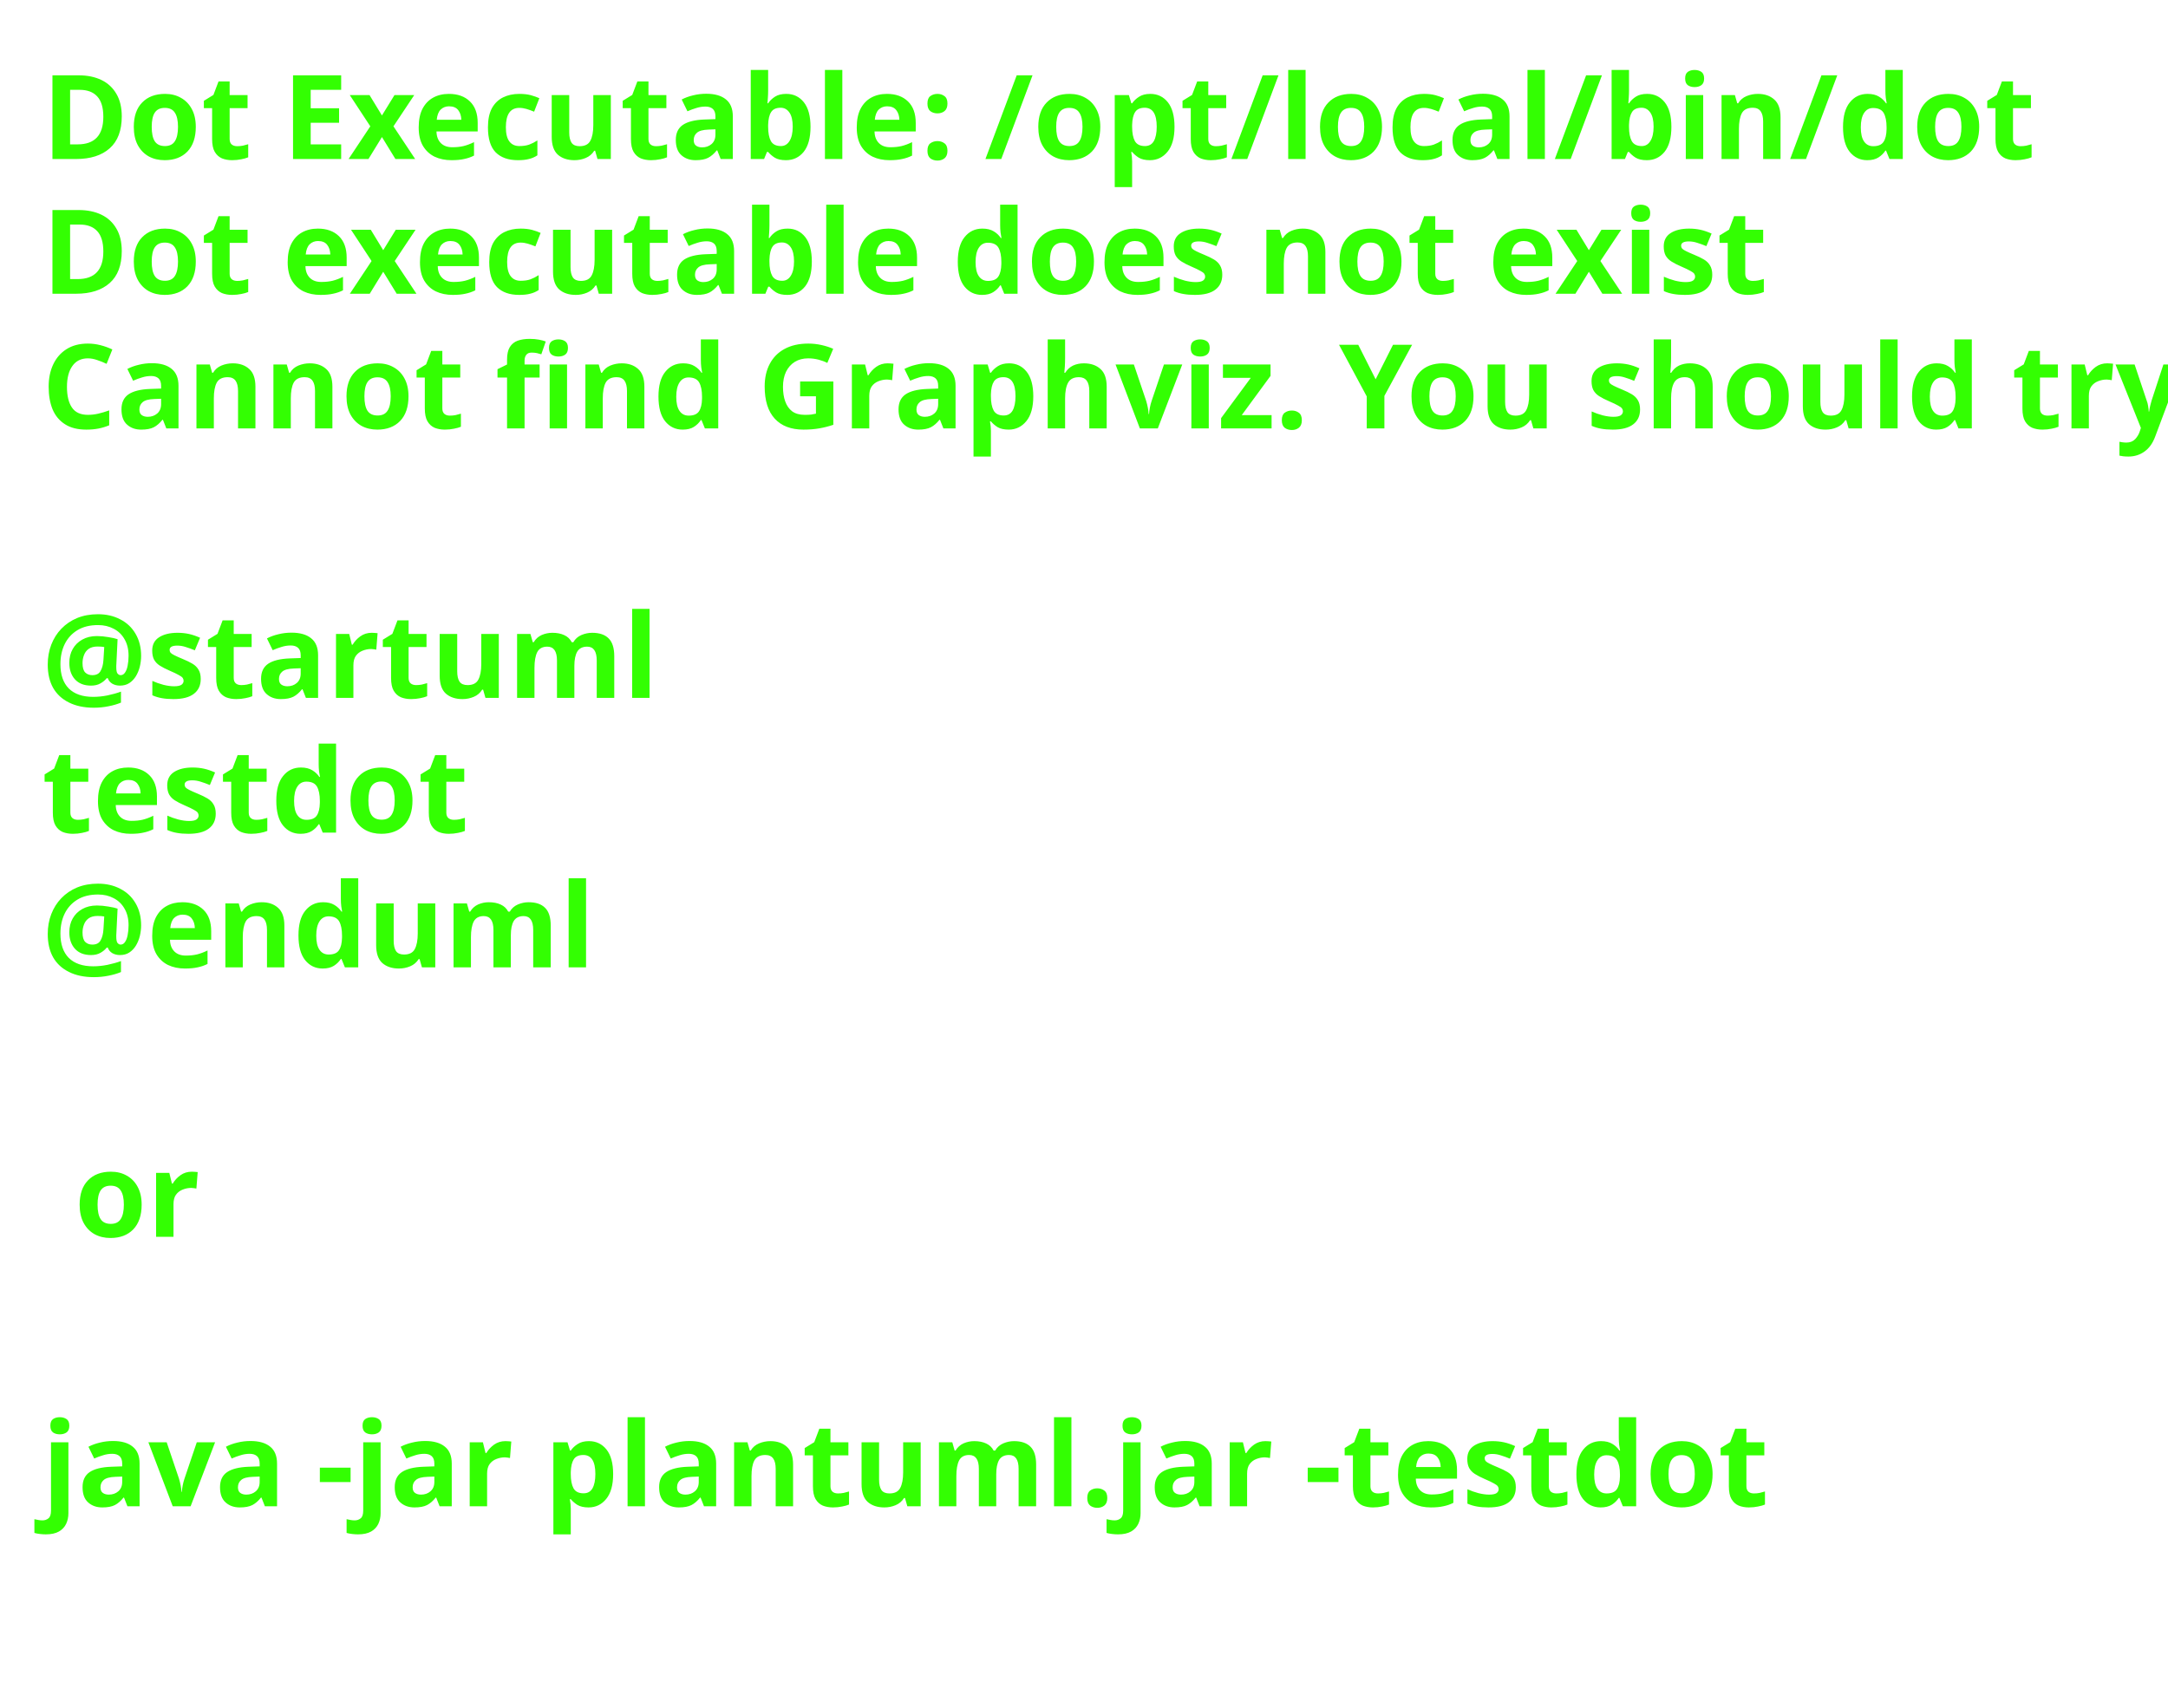
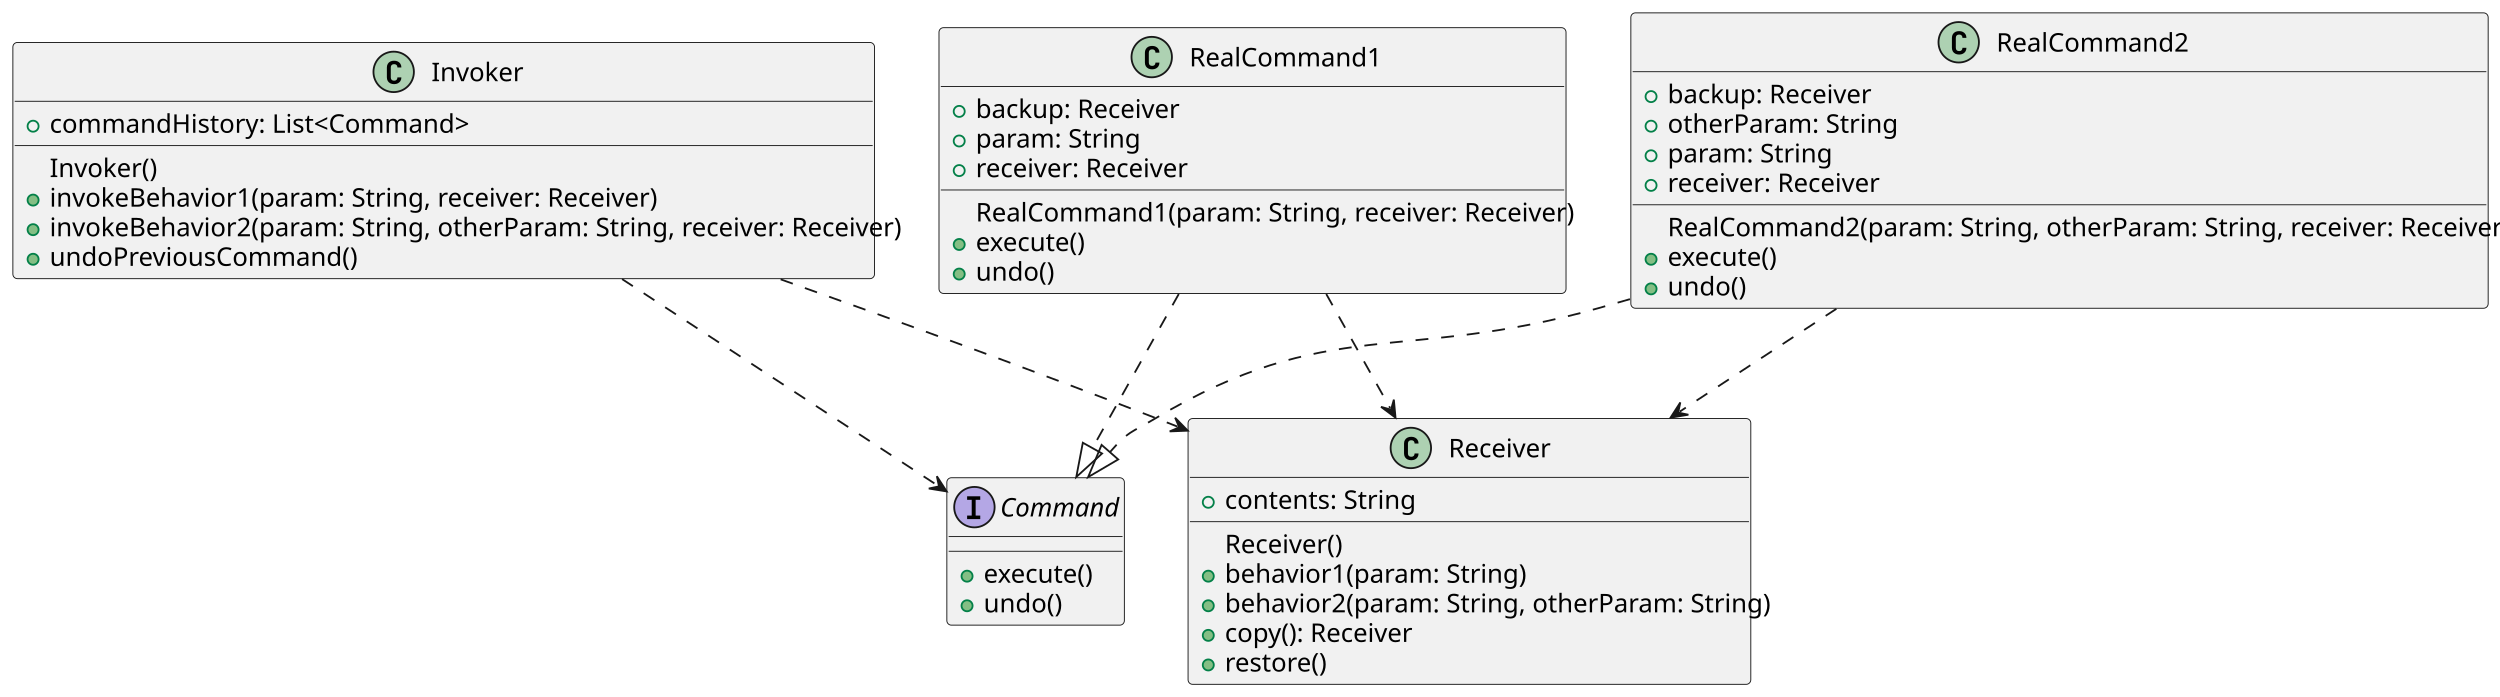
- <svg xmlns="http://www.w3.org/2000/svg" contentStyleType="text/css" data-diagram-type="CLASS" height="204px" preserveAspectRatio="none" style="width:259px;height:204px;background:#FFFFFF;" version="1.1" viewBox="0 0 259 204" width="259px" zoomAndPan="magnify">
+ <svg xmlns="http://www.w3.org/2000/svg" contentStyleType="text/css" data-diagram-type="CLASS" height="379px" preserveAspectRatio="none" style="width:1360px;height:379px;background:#FFFFFF;" version="1.1" viewBox="0 0 1360 379" width="1360px" zoomAndPan="magnify">
  <defs />
  <g>
-     <text fill="#33FF02" font-family="sans-serif" font-size="14" font-weight="bold" lengthAdjust="spacing" textLength="221.676" x="5" y="19">Dot Executable: /opt/local/bin/dot</text>
-     <text fill="#33FF02" font-family="sans-serif" font-size="14" font-weight="bold" lengthAdjust="spacing" textLength="197.606" x="5" y="35.099">Dot executable does not exist</text>
-     <text fill="#33FF02" font-family="sans-serif" font-size="14" font-weight="bold" lengthAdjust="spacing" textLength="247.331" x="5" y="51.197">Cannot find Graphviz. You should try</text>
-     <text fill="#33FF02" font-family="sans-serif" font-size="14" font-weight="bold" lengthAdjust="spacing" textLength="3.89" x="5" y="67.296"> </text>
-     <text fill="#33FF02" font-family="sans-serif" font-size="14" font-weight="bold" lengthAdjust="spacing" textLength="68.886" x="5" y="83.394">@startuml</text>
-     <text fill="#33FF02" font-family="sans-serif" font-size="14" font-weight="bold" lengthAdjust="spacing" textLength="46.662" x="5" y="99.493">testdot</text>
-     <text fill="#33FF02" font-family="sans-serif" font-size="14" font-weight="bold" lengthAdjust="spacing" textLength="63.431" x="5" y="115.592">@enduml</text>
-     <text fill="#33FF02" font-family="sans-serif" font-size="14" font-weight="bold" lengthAdjust="spacing" textLength="3.89" x="5" y="131.69"> </text>
-     <text fill="#33FF02" font-family="sans-serif" font-size="14" font-weight="bold" lengthAdjust="spacing" textLength="14" x="8.89" y="147.789">or</text>
-     <text fill="#33FF02" font-family="sans-serif" font-size="14" font-weight="bold" lengthAdjust="spacing" textLength="3.89" x="5" y="163.888"> </text>
-     <text fill="#33FF02" font-family="sans-serif" font-size="14" font-weight="bold" lengthAdjust="spacing" textLength="191.372" x="5" y="179.986">java -jar plantuml.jar -testdot</text>
-     <text fill="#33FF02" font-family="sans-serif" font-size="14" font-weight="bold" lengthAdjust="spacing" textLength="3.89" x="5" y="196.085"> </text>
+     <g class="entity" data-entity="Command" data-source-line="1" data-uid="ent0002" id="entity_Command">
+       <rect fill="#F1F1F1" height="80.197" rx="2.5" ry="2.5" style="stroke:#181818;stroke-width:0.5;" width="96.579" x="515.08" y="259.89" />
+       <ellipse cx="530.08" cy="275.89" fill="#B4A7E5" rx="11" ry="11" style="stroke:#181818;stroke-width:1;" />
+       <path d="M526.111,282.39 L526.111,280.468 L528.611,280.468 L528.611,271.906 L526.111,271.906 L526.111,269.984 L533.252,269.984 L533.252,271.906 L530.752,271.906 L530.752,280.468 L533.252,280.468 L533.252,282.39 L526.111,282.39 Z " fill="#000000" />
+       <text fill="#000000" font-family="sans-serif" font-size="14" font-style="italic" lengthAdjust="spacing" textLength="64.579" x="544.08" y="280.973">Command</text>
+       <line style="stroke:#181818;stroke-width:0.5;" x1="516.08" x2="610.659" y1="291.89" y2="291.89" />
+       <line style="stroke:#181818;stroke-width:0.5;" x1="516.08" x2="610.659" y1="299.89" y2="299.89" />
+       <ellipse cx="526.08" cy="313.439" fill="#84BE84" rx="3" ry="3" style="stroke:#038048;stroke-width:1;" />
+       <text fill="#000000" font-family="sans-serif" font-size="14" lengthAdjust="spacing" textLength="58.358" x="535.08" y="317.022">execute()</text>
+       <ellipse cx="526.08" cy="329.538" fill="#84BE84" rx="3" ry="3" style="stroke:#038048;stroke-width:1;" />
+       <text fill="#000000" font-family="sans-serif" font-size="14" lengthAdjust="spacing" textLength="40.469" x="535.08" y="333.12">undo()</text>
+     </g>
+     <g class="entity" data-entity="Invoker" data-source-line="8" data-uid="ent0003" id="entity_Invoker">
+       <rect fill="#F1F1F1" height="128.493" rx="2.5" ry="2.5" style="stroke:#181818;stroke-width:0.5;" width="468.736" x="7" y="23.1" />
+       <ellipse cx="214.163" cy="39.1" fill="#ADD1B2" rx="11" ry="11" style="stroke:#181818;stroke-width:1;" />
+       <path d="M214.398,45.772 Q213.194,45.772 212.304,45.319 Q211.429,44.866 210.944,44.053 Q210.46,43.225 210.46,42.1 L210.46,36.694 Q210.46,35.569 210.944,34.756 Q211.429,33.928 212.304,33.475 Q213.194,33.022 214.398,33.022 Q215.585,33.022 216.46,33.475 Q217.351,33.928 217.851,34.756 Q218.351,35.569 218.351,36.694 L216.194,36.694 Q216.194,35.819 215.726,35.366 Q215.273,34.897 214.398,34.897 Q213.538,34.897 213.054,35.366 Q212.585,35.819 212.585,36.694 L212.585,42.1 Q212.585,42.959 213.054,43.428 Q213.538,43.897 214.398,43.897 Q215.273,43.897 215.726,43.428 Q216.194,42.959 216.194,42.1 L218.351,42.1 Q218.351,43.225 217.851,44.053 Q217.351,44.866 216.46,45.319 Q215.585,45.772 214.398,45.772 Z " fill="#000000" />
+       <text fill="#000000" font-family="sans-serif" font-size="14" lengthAdjust="spacing" textLength="45.91" x="234.663" y="44.182">Invoker</text>
+       <line style="stroke:#181818;stroke-width:0.5;" x1="8" x2="474.736" y1="55.1" y2="55.1" />
+       <ellipse cx="18" cy="68.649" fill="none" rx="3" ry="3" style="stroke:#038048;stroke-width:1;" />
+       <text fill="#000000" font-family="sans-serif" font-size="14" lengthAdjust="spacing" textLength="215.523" x="27" y="72.232">commandHistory: List&lt;Command&gt;</text>
+       <line style="stroke:#181818;stroke-width:0.5;" x1="8" x2="474.736" y1="79.199" y2="79.199" />
+       <text fill="#000000" font-family="sans-serif" font-size="14" lengthAdjust="spacing" textLength="55.234" x="27" y="96.331">Invoker()</text>
+       <ellipse cx="18" cy="108.847" fill="#84BE84" rx="3" ry="3" style="stroke:#038048;stroke-width:1;" />
+       <text fill="#000000" font-family="sans-serif" font-size="14" lengthAdjust="spacing" textLength="317.461" x="27" y="112.429">invokeBehavior1(param: String, receiver: Receiver)</text>
+       <ellipse cx="18" cy="124.945" fill="#84BE84" rx="3" ry="3" style="stroke:#038048;stroke-width:1;" />
+       <text fill="#000000" font-family="sans-serif" font-size="14" lengthAdjust="spacing" textLength="442.736" x="27" y="128.528">invokeBehavior2(param: String, otherParam: String, receiver: Receiver)</text>
+       <ellipse cx="18" cy="141.044" fill="#84BE84" rx="3" ry="3" style="stroke:#038048;stroke-width:1;" />
+       <text fill="#000000" font-family="sans-serif" font-size="14" lengthAdjust="spacing" textLength="159.517" x="27" y="144.626">undoPreviousCommand()</text>
+     </g>
+     <g class="entity" data-entity="Receiver" data-source-line="18" data-uid="ent0004" id="entity_Receiver">
+       <rect fill="#F1F1F1" height="144.592" rx="2.5" ry="2.5" style="stroke:#181818;stroke-width:0.5;" width="306.123" x="646.31" y="227.69" />
+       <ellipse cx="767.501" cy="243.69" fill="#ADD1B2" rx="11" ry="11" style="stroke:#181818;stroke-width:1;" />
+       <path d="M767.735,250.362 Q766.532,250.362 765.641,249.909 Q764.766,249.456 764.282,248.643 Q763.798,247.815 763.798,246.69 L763.798,241.284 Q763.798,240.159 764.282,239.346 Q764.766,238.518 765.641,238.065 Q766.532,237.612 767.735,237.612 Q768.923,237.612 769.798,238.065 Q770.688,238.518 771.188,239.346 Q771.688,240.159 771.688,241.284 L769.532,241.284 Q769.532,240.409 769.063,239.956 Q768.61,239.487 767.735,239.487 Q766.876,239.487 766.391,239.956 Q765.923,240.409 765.923,241.284 L765.923,246.69 Q765.923,247.549 766.391,248.018 Q766.876,248.487 767.735,248.487 Q768.61,248.487 769.063,248.018 Q769.532,247.549 769.532,246.69 L771.688,246.69 Q771.688,247.815 771.188,248.643 Q770.688,249.456 769.798,249.909 Q768.923,250.362 767.735,250.362 Z " fill="#000000" />
+       <text fill="#000000" font-family="sans-serif" font-size="14" lengthAdjust="spacing" textLength="55.241" x="788.001" y="248.773">Receiver</text>
+       <line style="stroke:#181818;stroke-width:0.5;" x1="647.31" x2="951.433" y1="259.69" y2="259.69" />
+       <ellipse cx="657.31" cy="273.239" fill="none" rx="3" ry="3" style="stroke:#038048;stroke-width:1;" />
+       <text fill="#000000" font-family="sans-serif" font-size="14" lengthAdjust="spacing" textLength="97.275" x="666.31" y="276.822">contents: String</text>
+       <line style="stroke:#181818;stroke-width:0.5;" x1="647.31" x2="951.433" y1="283.789" y2="283.789" />
+       <text fill="#000000" font-family="sans-serif" font-size="14" lengthAdjust="spacing" textLength="64.565" x="666.31" y="300.921">Receiver()</text>
+       <ellipse cx="657.31" cy="313.437" fill="#84BE84" rx="3" ry="3" style="stroke:#038048;stroke-width:1;" />
+       <text fill="#000000" font-family="sans-serif" font-size="14" lengthAdjust="spacing" textLength="154.848" x="666.31" y="317.019">behavior1(param: String)</text>
+       <ellipse cx="657.31" cy="329.535" fill="#84BE84" rx="3" ry="3" style="stroke:#038048;stroke-width:1;" />
+       <text fill="#000000" font-family="sans-serif" font-size="14" lengthAdjust="spacing" textLength="280.123" x="666.31" y="333.118">behavior2(param: String, otherParam: String)</text>
+       <ellipse cx="657.31" cy="345.634" fill="#84BE84" rx="3" ry="3" style="stroke:#038048;stroke-width:1;" />
+       <text fill="#000000" font-family="sans-serif" font-size="14" lengthAdjust="spacing" textLength="101.917" x="666.31" y="349.216">copy(): Receiver</text>
+       <ellipse cx="657.31" cy="361.733" fill="#84BE84" rx="3" ry="3" style="stroke:#038048;stroke-width:1;" />
+       <text fill="#000000" font-family="sans-serif" font-size="14" lengthAdjust="spacing" textLength="52.897" x="666.31" y="365.315">restore()</text>
+     </g>
+     <g class="entity" data-entity="RealCommand1" data-source-line="29" data-uid="ent0005" id="entity_RealCommand1">
+       <rect fill="#F1F1F1" height="144.592" rx="2.5" ry="2.5" style="stroke:#181818;stroke-width:0.5;" width="341.109" x="510.81" y="15.05" />
+       <ellipse cx="626.536" cy="31.05" fill="#ADD1B2" rx="11" ry="11" style="stroke:#181818;stroke-width:1;" />
+       <path d="M626.77,37.722 Q625.567,37.722 624.676,37.269 Q623.801,36.816 623.317,36.003 Q622.832,35.175 622.832,34.05 L622.832,28.644 Q622.832,27.519 623.317,26.706 Q623.801,25.878 624.676,25.425 Q625.567,24.972 626.77,24.972 Q627.957,24.972 628.832,25.425 Q629.723,25.878 630.223,26.706 Q630.723,27.519 630.723,28.644 L628.567,28.644 Q628.567,27.769 628.098,27.316 Q627.645,26.847 626.77,26.847 Q625.911,26.847 625.426,27.316 Q624.957,27.769 624.957,28.644 L624.957,34.05 Q624.957,34.909 625.426,35.378 Q625.911,35.847 626.77,35.847 Q627.645,35.847 628.098,35.378 Q628.567,34.909 628.567,34.05 L630.723,34.05 Q630.723,35.175 630.223,36.003 Q629.723,36.816 628.832,37.269 Q627.957,37.722 626.77,37.722 Z " fill="#000000" />
+       <text fill="#000000" font-family="sans-serif" font-size="14" lengthAdjust="spacing" textLength="101.158" x="647.036" y="36.133">RealCommand1</text>
+       <line style="stroke:#181818;stroke-width:0.5;" x1="511.81" x2="850.919" y1="47.05" y2="47.05" />
+       <ellipse cx="521.81" cy="60.599" fill="none" rx="3" ry="3" style="stroke:#038048;stroke-width:1;" />
+       <text fill="#000000" font-family="sans-serif" font-size="14" lengthAdjust="spacing" textLength="108.165" x="530.81" y="64.182">backup: Receiver</text>
+       <ellipse cx="521.81" cy="76.698" fill="none" rx="3" ry="3" style="stroke:#038048;stroke-width:1;" />
+       <text fill="#000000" font-family="sans-serif" font-size="14" lengthAdjust="spacing" textLength="84.034" x="530.81" y="80.281">param: String</text>
+       <ellipse cx="521.81" cy="92.797" fill="none" rx="3" ry="3" style="stroke:#038048;stroke-width:1;" />
+       <text fill="#000000" font-family="sans-serif" font-size="14" lengthAdjust="spacing" textLength="112.814" x="530.81" y="96.379">receiver: Receiver</text>
+       <line style="stroke:#181818;stroke-width:0.5;" x1="511.81" x2="850.919" y1="103.346" y2="103.346" />
+       <text fill="#000000" font-family="sans-serif" font-size="14" lengthAdjust="spacing" textLength="315.109" x="530.81" y="120.478">RealCommand1(param: String, receiver: Receiver)</text>
+       <ellipse cx="521.81" cy="132.994" fill="#84BE84" rx="3" ry="3" style="stroke:#038048;stroke-width:1;" />
+       <text fill="#000000" font-family="sans-serif" font-size="14" lengthAdjust="spacing" textLength="58.358" x="530.81" y="136.576">execute()</text>
+       <ellipse cx="521.81" cy="149.093" fill="#84BE84" rx="3" ry="3" style="stroke:#038048;stroke-width:1;" />
+       <text fill="#000000" font-family="sans-serif" font-size="14" lengthAdjust="spacing" textLength="40.469" x="530.81" y="152.675">undo()</text>
+     </g>
+     <g class="entity" data-entity="RealCommand2" data-source-line="40" data-uid="ent0007" id="entity_RealCommand2">
+       <rect fill="#F1F1F1" height="160.69" rx="2.5" ry="2.5" style="stroke:#181818;stroke-width:0.5;" width="466.385" x="887.18" y="7" />
+       <ellipse cx="1065.543" cy="23" fill="#ADD1B2" rx="11" ry="11" style="stroke:#181818;stroke-width:1;" />
+       <path d="M1065.778,29.672 Q1064.574,29.672 1063.684,29.219 Q1062.809,28.766 1062.324,27.953 Q1061.84,27.125 1061.84,26 L1061.84,20.594 Q1061.84,19.469 1062.324,18.656 Q1062.809,17.828 1063.684,17.375 Q1064.574,16.922 1065.778,16.922 Q1066.965,16.922 1067.84,17.375 Q1068.731,17.828 1069.231,18.656 Q1069.731,19.469 1069.731,20.594 L1067.574,20.594 Q1067.574,19.719 1067.106,19.266 Q1066.653,18.797 1065.778,18.797 Q1064.918,18.797 1064.434,19.266 Q1063.965,19.719 1063.965,20.594 L1063.965,26 Q1063.965,26.859 1064.434,27.328 Q1064.918,27.797 1065.778,27.797 Q1066.653,27.797 1067.106,27.328 Q1067.574,26.859 1067.574,26 L1069.731,26 Q1069.731,27.125 1069.231,27.953 Q1068.731,28.766 1067.84,29.219 Q1066.965,29.672 1065.778,29.672 Z " fill="#000000" />
+       <text fill="#000000" font-family="sans-serif" font-size="14" lengthAdjust="spacing" textLength="101.158" x="1086.043" y="28.082">RealCommand2</text>
+       <line style="stroke:#181818;stroke-width:0.5;" x1="888.18" x2="1352.565" y1="39" y2="39" />
+       <ellipse cx="898.18" cy="52.549" fill="none" rx="3" ry="3" style="stroke:#038048;stroke-width:1;" />
+       <text fill="#000000" font-family="sans-serif" font-size="14" lengthAdjust="spacing" textLength="108.165" x="907.18" y="56.132">backup: Receiver</text>
+       <ellipse cx="898.18" cy="68.648" fill="none" rx="3" ry="3" style="stroke:#038048;stroke-width:1;" />
+       <text fill="#000000" font-family="sans-serif" font-size="14" lengthAdjust="spacing" textLength="117.496" x="907.18" y="72.231">otherParam: String</text>
+       <ellipse cx="898.18" cy="84.747" fill="none" rx="3" ry="3" style="stroke:#038048;stroke-width:1;" />
+       <text fill="#000000" font-family="sans-serif" font-size="14" lengthAdjust="spacing" textLength="84.034" x="907.18" y="88.329">param: String</text>
+       <ellipse cx="898.18" cy="100.845" fill="none" rx="3" ry="3" style="stroke:#038048;stroke-width:1;" />
+       <text fill="#000000" font-family="sans-serif" font-size="14" lengthAdjust="spacing" textLength="112.814" x="907.18" y="104.428">receiver: Receiver</text>
+       <line style="stroke:#181818;stroke-width:0.5;" x1="888.18" x2="1352.565" y1="111.394" y2="111.394" />
+       <text fill="#000000" font-family="sans-serif" font-size="14" lengthAdjust="spacing" textLength="440.385" x="907.18" y="128.526">RealCommand2(param: String, otherParam: String, receiver: Receiver)</text>
+       <ellipse cx="898.18" cy="141.042" fill="#84BE84" rx="3" ry="3" style="stroke:#038048;stroke-width:1;" />
+       <text fill="#000000" font-family="sans-serif" font-size="14" lengthAdjust="spacing" textLength="58.358" x="907.18" y="144.625">execute()</text>
+       <ellipse cx="898.18" cy="157.141" fill="#84BE84" rx="3" ry="3" style="stroke:#038048;stroke-width:1;" />
+       <text fill="#000000" font-family="sans-serif" font-size="14" lengthAdjust="spacing" textLength="40.469" x="907.18" y="160.724">undo()</text>
+     </g>
+     <g class="link" data-entity-1="RealCommand1" data-entity-2="Command" data-source-line="38" data-uid="lnk6" id="link_RealCommand1_Command">
+       <path codeLine="38" d="M641.25,159.95 C622.61,193.23 609.956,215.815 594.296,243.775" fill="none" id="RealCommand1-to-Command" style="stroke:#181818;stroke-width:1;stroke-dasharray:7,7;" />
+       <polygon fill="none" points="585.5,259.48,599.531,246.707,589.061,240.844,585.5,259.48" style="stroke:#181818;stroke-width:1;" />
+     </g>
+     <g class="link" data-entity-1="RealCommand2" data-entity-2="Command" data-source-line="50" data-uid="lnk8" id="link_RealCommand2_Command">
+       <path codeLine="50" d="M886.7,162.73 C880.87,164.42 875.09,166.07 869.37,167.69 C763.14,197.67 723.17,171.15 628.37,227.69 C614.7,235.84 614.077,234.209 603.787,245.979" fill="none" id="RealCommand2-to-Command" style="stroke:#181818;stroke-width:1;stroke-dasharray:7,7;" />
+       <polygon fill="none" points="591.94,259.53,608.304,249.928,599.27,242.03,591.94,259.53" style="stroke:#181818;stroke-width:1;" />
+     </g>
+     <g class="link" data-entity-1="Invoker" data-entity-2="Receiver" data-source-line="52" data-uid="lnk9" id="link_Invoker_Receiver">
+       <path codeLine="52" d="M424.68,151.96 C489.6,175.07 563,201.87 629.37,227.69 C634.89,229.83 634.914,229.824 640.574,232.074" fill="none" id="Invoker-to-Receiver" style="stroke:#181818;stroke-width:1;stroke-dasharray:7,7;" />
+       <polygon fill="#181818" points="646.15,234.29,639.264,227.248,641.504,232.443,636.309,234.682,646.15,234.29" style="stroke:#181818;stroke-width:1;" />
+     </g>
+     <g class="link" data-entity-1="Invoker" data-entity-2="Command" data-source-line="53" data-uid="lnk10" id="link_Invoker_Command">
+       <path codeLine="53" d="M338.42,151.83 C396.75,189.99 463.429,233.605 509.969,264.055" fill="none" id="Invoker-to-Command" style="stroke:#181818;stroke-width:1;stroke-dasharray:7,7;" />
+       <polygon fill="#181818" points="514.99,267.34,509.649,259.065,510.806,264.603,505.269,265.76,514.99,267.34" style="stroke:#181818;stroke-width:1;" />
+     </g>
+     <g class="link" data-entity-1="RealCommand1" data-entity-2="Receiver" data-source-line="54" data-uid="lnk11" id="link_RealCommand1_Receiver">
+       <path codeLine="54" d="M721.48,159.95 C733.64,181.66 744.069,200.265 756.229,221.985" fill="none" id="RealCommand1-to-Receiver" style="stroke:#181818;stroke-width:1;stroke-dasharray:7,7;" />
+       <polygon fill="#181818" points="759.16,227.22,758.254,217.413,756.717,222.857,751.273,221.321,759.16,227.22" style="stroke:#181818;stroke-width:1;" />
+     </g>
+     <g class="link" data-entity-1="RealCommand2" data-entity-2="Receiver" data-source-line="55" data-uid="lnk12" id="link_RealCommand2_Receiver">
+       <path codeLine="55" d="M999.01,167.98 C969.36,187.43 942.827,204.849 913.777,223.909" fill="none" id="RealCommand2-to-Receiver" style="stroke:#181818;stroke-width:1;stroke-dasharray:7,7;" />
+       <polygon fill="#181818" points="908.76,227.2,918.479,225.607,912.941,224.457,914.091,218.918,908.76,227.2" style="stroke:#181818;stroke-width:1;" />
+     </g>
  </g>
</svg>
